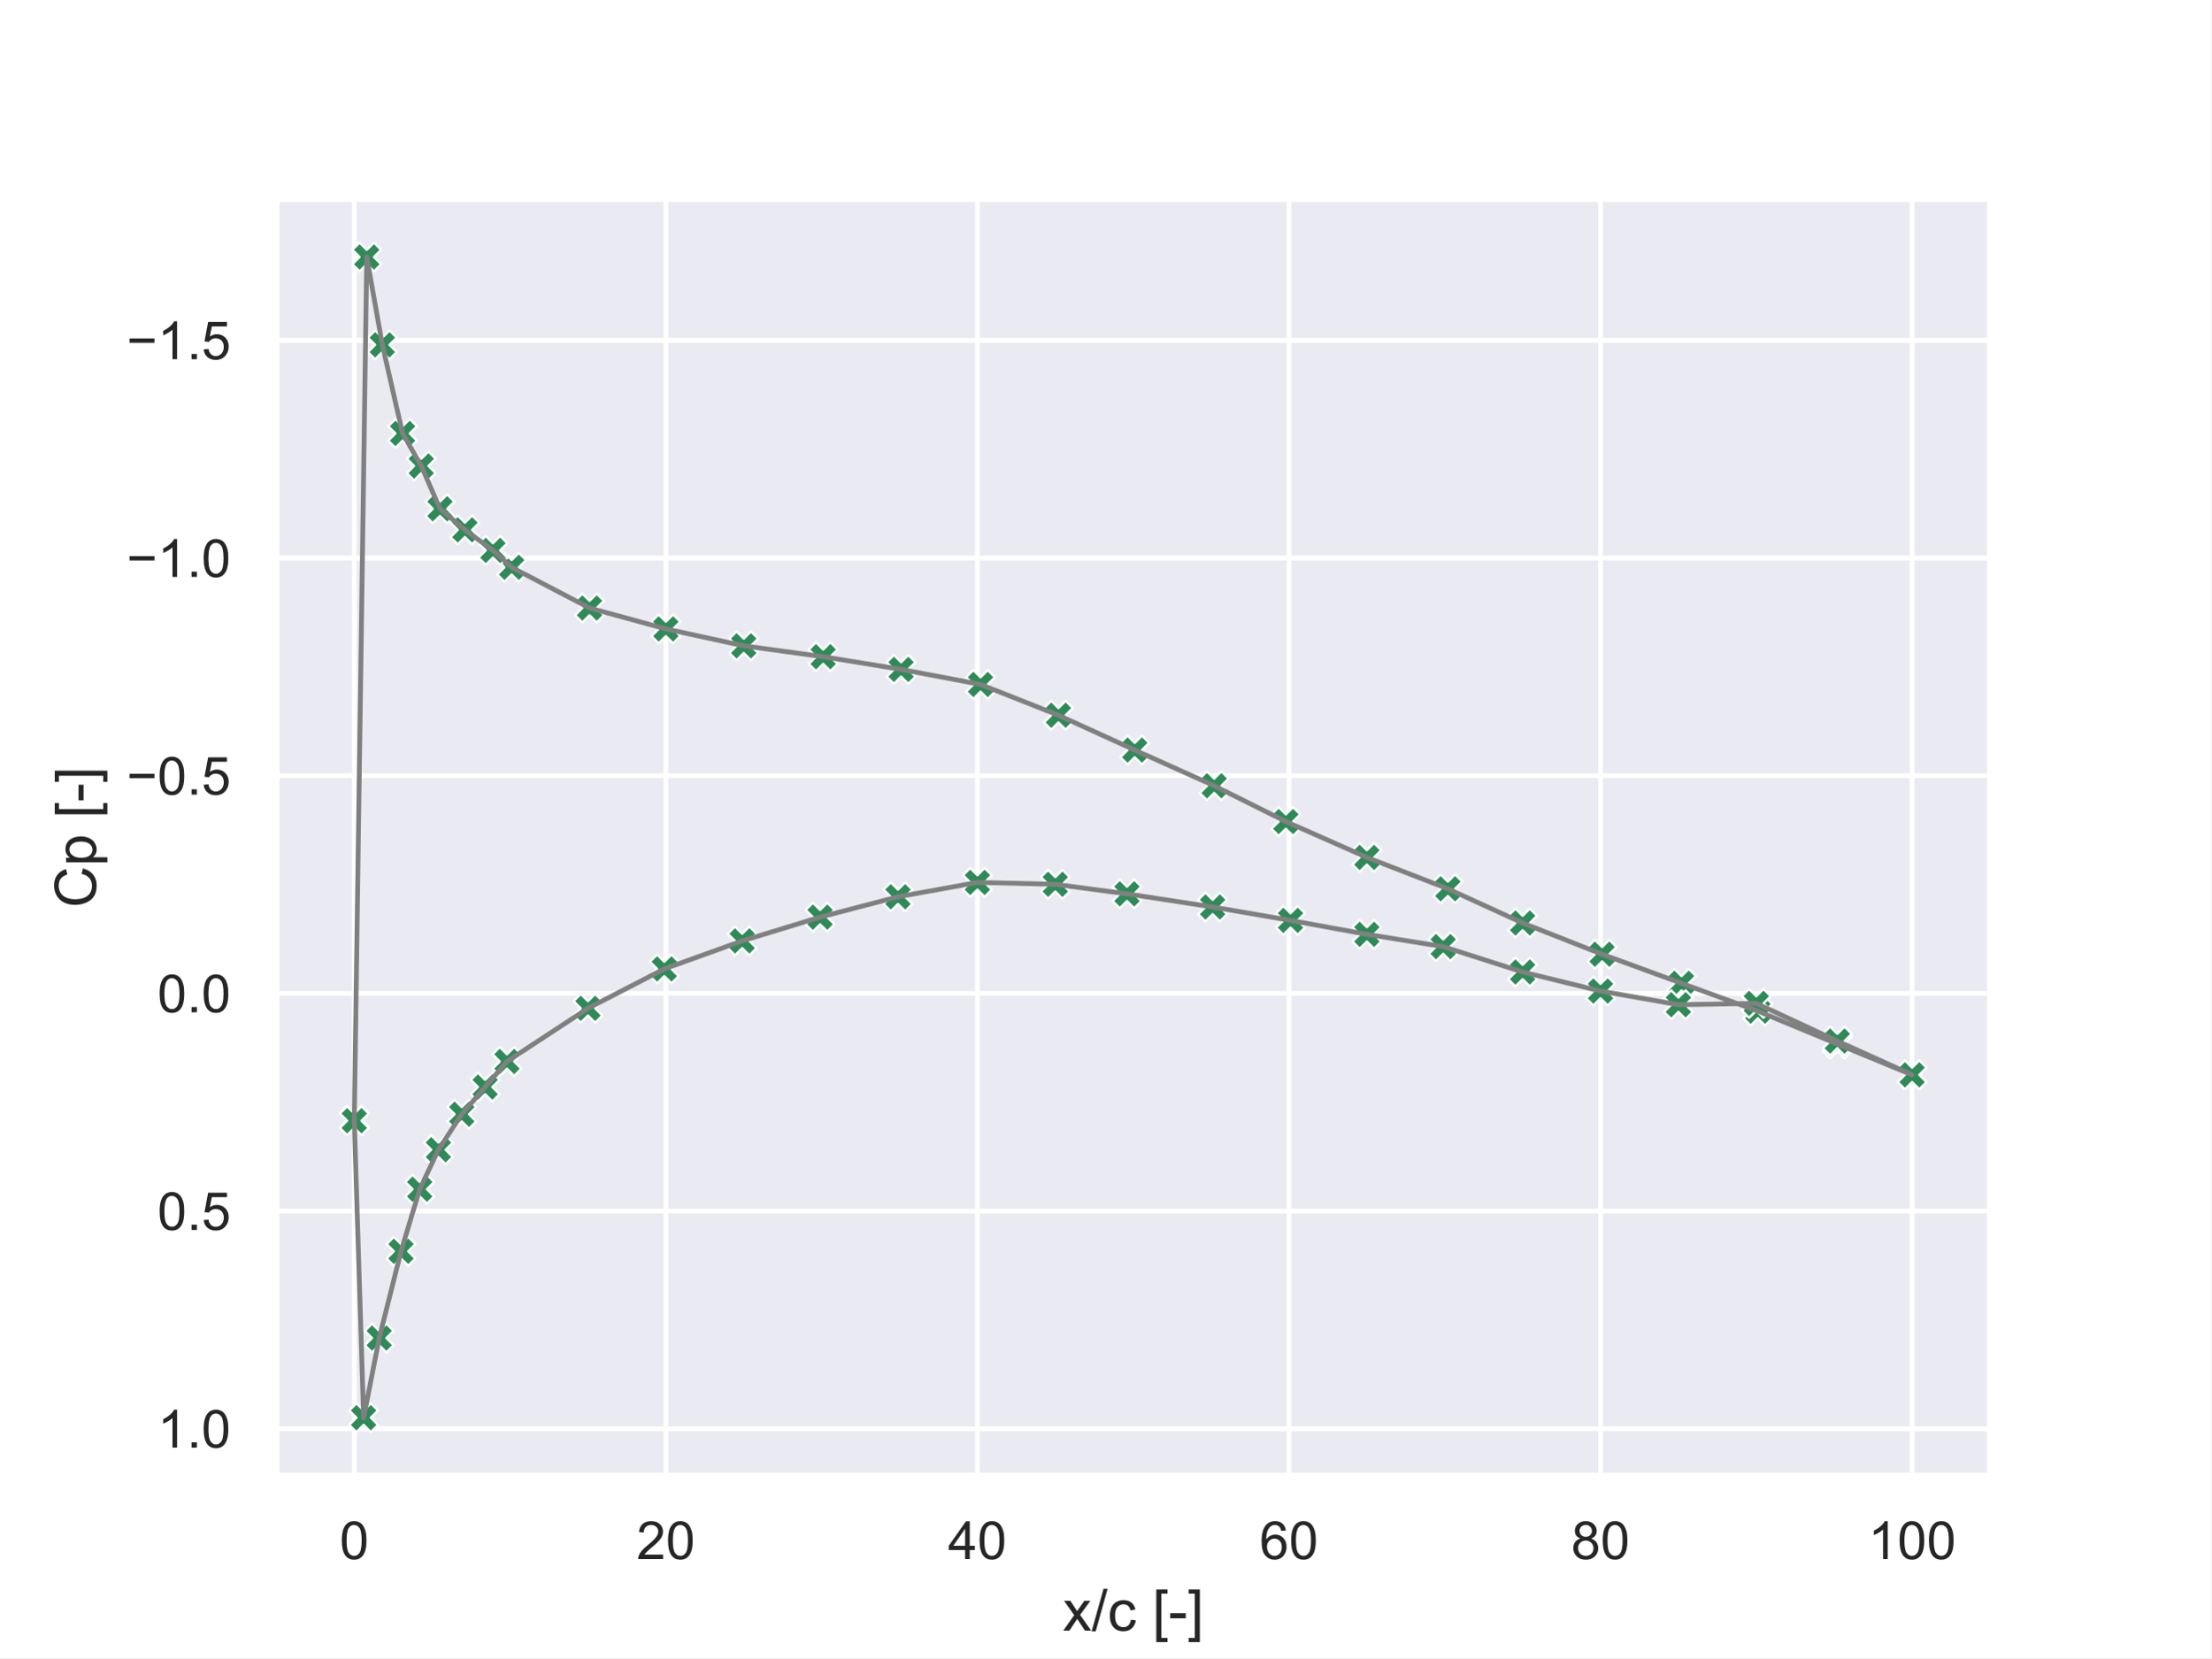
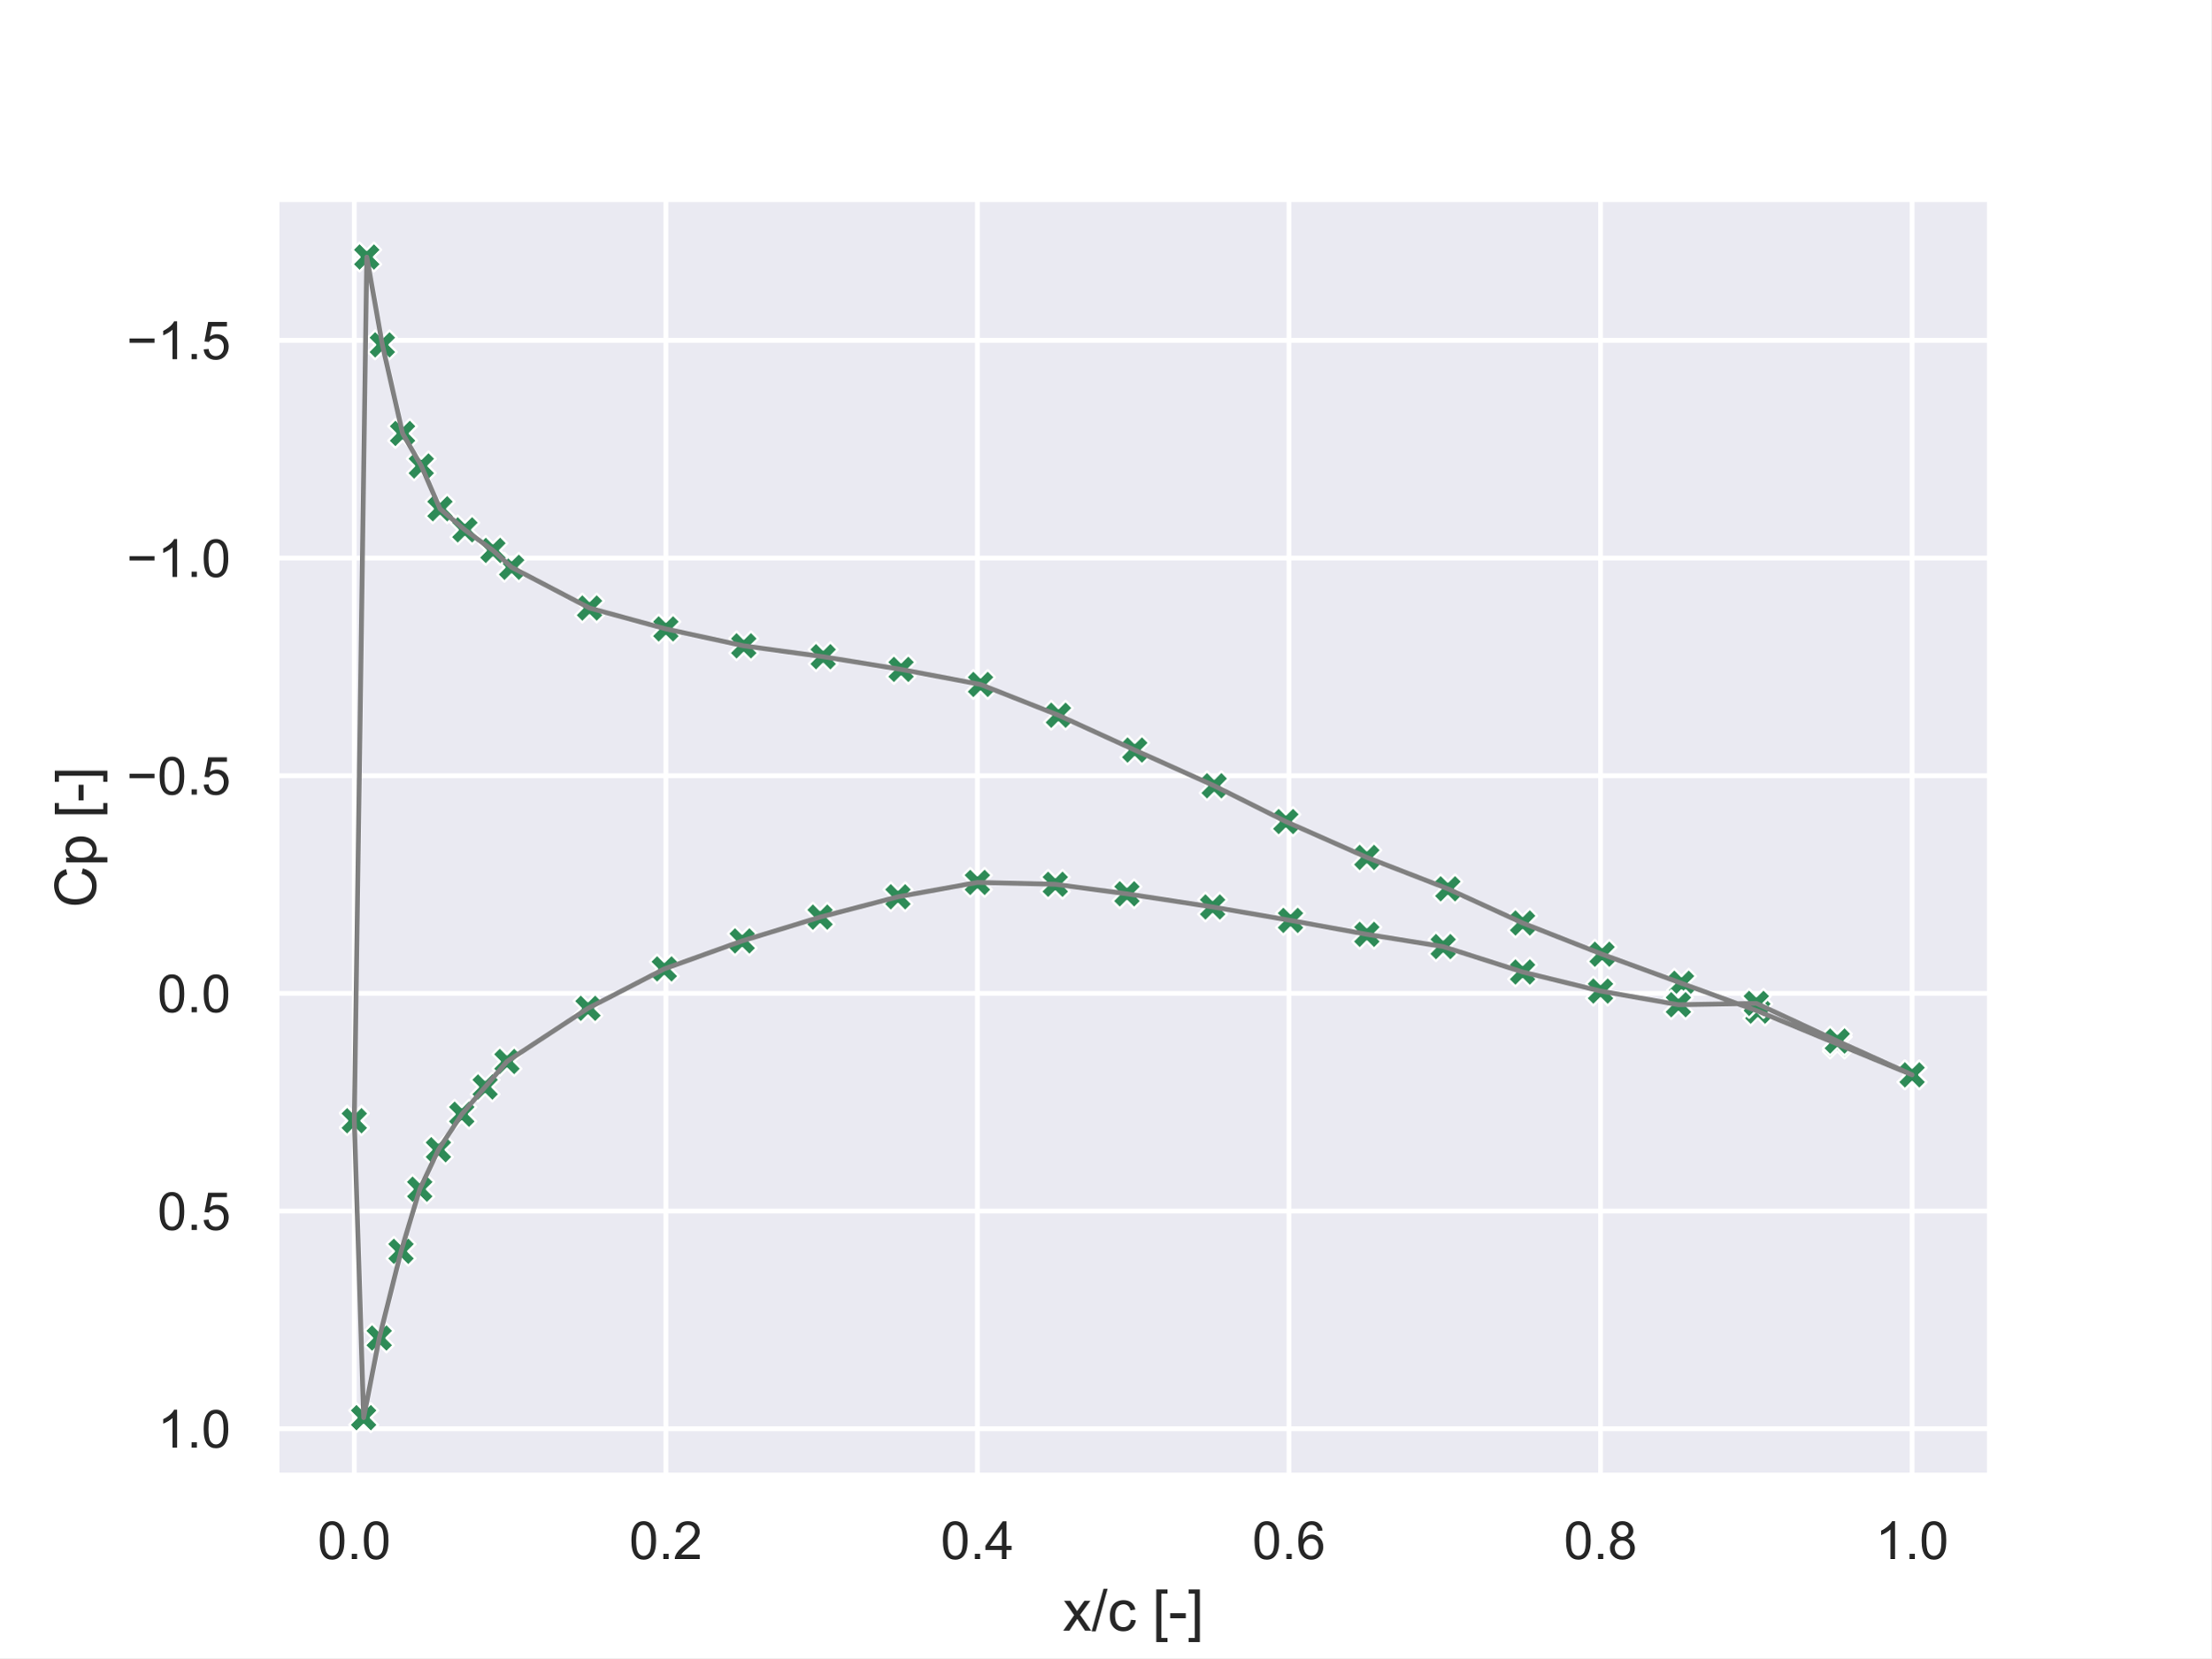
<svg xmlns="http://www.w3.org/2000/svg" xmlns:xlink="http://www.w3.org/1999/xlink" width="460.8pt" height="345.6pt" viewBox="0 0 460.8 345.6" version="1.1">
  <defs>
    <style type="text/css">*{stroke-linejoin: round; stroke-linecap: butt}</style>
  </defs>
  <g id="figure_1">
    <g id="patch_1">
      <path d="M 0 345.6  L 460.8 345.6  L 460.8 0  L 0 0  z " style="fill: #ffffff" />
    </g>
    <g id="axes_1">
      <g id="patch_2">
        <path d="M 57.6 307.584  L 414.72 307.584  L 414.72 41.472  L 57.6 41.472  z " style="fill: #eaeaf2" />
      </g>
      <g id="matplotlib.axis_1">
        <g id="xtick_1">
          <g id="line2d_1">
-             <path d="M 73.833 307.584  L 73.833 41.472  " clip-path="url(#pa70d4f3a8a)" style="fill: none; stroke: #ffffff; stroke-linecap: round" />
+             <path d="M 73.833 307.584  L 73.833 41.472  " clip-path="url(#paf6008ace0)" style="fill: none; stroke: #ffffff; stroke-linecap: round" />
          </g>
          <g id="text_1">
-             <g style="fill: #262626" transform="translate(70.77421 324.9576) scale(0.11 -0.11)">
+             <g style="fill: #262626" transform="translate(66.18773 324.9576) scale(0.11 -0.11)">
              <defs>
                <path id="ArialMT-30" d="M 266 2259  Q 266 3072 433 3567  Q 600 4063 929 4331  Q 1259 4600 1759 4600  Q 2128 4600 2406 4451  Q 2684 4303 2865 4023  Q 3047 3744 3150 3342  Q 3253 2941 3253 2259  Q 3253 1453 3087 958  Q 2922 463 2592 192  Q 2263 -78 1759 -78  Q 1097 -78 719 397  Q 266 969 266 2259  z M 844 2259  Q 844 1131 1108 757  Q 1372 384 1759 384  Q 2147 384 2411 759  Q 2675 1134 2675 2259  Q 2675 3391 2411 3762  Q 2147 4134 1753 4134  Q 1366 4134 1134 3806  Q 844 3388 844 2259  z " transform="scale(0.015625)" />
-               </defs>
-               <use xlink:href="#ArialMT-30" />
+                 <path id="ArialMT-2e" d="M 581 0  L 581 641  L 1222 641  L 1222 0  L 581 0  z " transform="scale(0.015625)" />
+               </defs>
+               <use xlink:href="#ArialMT-30" />
+               <use xlink:href="#ArialMT-2e" x="55.615" />
+               <use xlink:href="#ArialMT-30" x="83.398" />
            </g>
          </g>
        </g>
        <g id="xtick_2">
          <g id="line2d_2">
-             <path d="M 138.764 307.584  L 138.764 41.472  " clip-path="url(#pa70d4f3a8a)" style="fill: none; stroke: #ffffff; stroke-linecap: round" />
+             <path d="M 138.764 307.584  L 138.764 41.472  " clip-path="url(#paf6008ace0)" style="fill: none; stroke: #ffffff; stroke-linecap: round" />
          </g>
          <g id="text_2">
-             <g style="fill: #262626" transform="translate(132.6466 324.9576) scale(0.11 -0.11)">
+             <g style="fill: #262626" transform="translate(131.1186 324.9576) scale(0.11 -0.11)">
              <defs>
                <path id="ArialMT-32" d="M 3222 541  L 3222 0  L 194 0  Q 188 203 259 391  Q 375 700 629 1000  Q 884 1300 1366 1694  Q 2113 2306 2375 2664  Q 2638 3022 2638 3341  Q 2638 3675 2398 3904  Q 2159 4134 1775 4134  Q 1369 4134 1125 3890  Q 881 3647 878 3216  L 300 3275  Q 359 3922 746 4261  Q 1134 4600 1788 4600  Q 2447 4600 2831 4234  Q 3216 3869 3216 3328  Q 3216 3053 3103 2787  Q 2991 2522 2730 2228  Q 2469 1934 1863 1422  Q 1356 997 1212 845  Q 1069 694 975 541  L 3222 541  z " transform="scale(0.015625)" />
              </defs>
-               <use xlink:href="#ArialMT-32" />
-               <use xlink:href="#ArialMT-30" x="55.615" />
+               <use xlink:href="#ArialMT-30" />
+               <use xlink:href="#ArialMT-2e" x="55.615" />
+               <use xlink:href="#ArialMT-32" x="83.398" />
            </g>
          </g>
        </g>
        <g id="xtick_3">
          <g id="line2d_3">
-             <path d="M 203.695 307.584  L 203.695 41.472  " clip-path="url(#pa70d4f3a8a)" style="fill: none; stroke: #ffffff; stroke-linecap: round" />
+             <path d="M 203.695 307.584  L 203.695 41.472  " clip-path="url(#paf6008ace0)" style="fill: none; stroke: #ffffff; stroke-linecap: round" />
          </g>
          <g id="text_3">
-             <g style="fill: #262626" transform="translate(197.5775 324.9576) scale(0.11 -0.11)">
+             <g style="fill: #262626" transform="translate(196.0495 324.9576) scale(0.11 -0.11)">
              <defs>
                <path id="ArialMT-34" d="M 2069 0  L 2069 1097  L 81 1097  L 81 1613  L 2172 4581  L 2631 4581  L 2631 1613  L 3250 1613  L 3250 1097  L 2631 1097  L 2631 0  L 2069 0  z M 2069 1613  L 2069 3678  L 634 1613  L 2069 1613  z " transform="scale(0.015625)" />
              </defs>
-               <use xlink:href="#ArialMT-34" />
-               <use xlink:href="#ArialMT-30" x="55.615" />
+               <use xlink:href="#ArialMT-30" />
+               <use xlink:href="#ArialMT-2e" x="55.615" />
+               <use xlink:href="#ArialMT-34" x="83.398" />
            </g>
          </g>
        </g>
        <g id="xtick_4">
          <g id="line2d_4">
-             <path d="M 268.625 307.584  L 268.625 41.472  " clip-path="url(#pa70d4f3a8a)" style="fill: none; stroke: #ffffff; stroke-linecap: round" />
+             <path d="M 268.625 307.584  L 268.625 41.472  " clip-path="url(#paf6008ace0)" style="fill: none; stroke: #ffffff; stroke-linecap: round" />
          </g>
          <g id="text_4">
-             <g style="fill: #262626" transform="translate(262.5084 324.9576) scale(0.11 -0.11)">
+             <g style="fill: #262626" transform="translate(260.9805 324.9576) scale(0.11 -0.11)">
              <defs>
                <path id="ArialMT-36" d="M 3184 3459  L 2625 3416  Q 2550 3747 2413 3897  Q 2184 4138 1850 4138  Q 1581 4138 1378 3988  Q 1113 3794 959 3422  Q 806 3050 800 2363  Q 1003 2672 1297 2822  Q 1591 2972 1913 2972  Q 2475 2972 2870 2558  Q 3266 2144 3266 1488  Q 3266 1056 3080 686  Q 2894 316 2569 119  Q 2244 -78 1831 -78  Q 1128 -78 684 439  Q 241 956 241 2144  Q 241 3472 731 4075  Q 1159 4600 1884 4600  Q 2425 4600 2770 4297  Q 3116 3994 3184 3459  z M 888 1484  Q 888 1194 1011 928  Q 1134 663 1356 523  Q 1578 384 1822 384  Q 2178 384 2434 671  Q 2691 959 2691 1453  Q 2691 1928 2437 2201  Q 2184 2475 1800 2475  Q 1419 2475 1153 2201  Q 888 1928 888 1484  z " transform="scale(0.015625)" />
              </defs>
-               <use xlink:href="#ArialMT-36" />
-               <use xlink:href="#ArialMT-30" x="55.615" />
+               <use xlink:href="#ArialMT-30" />
+               <use xlink:href="#ArialMT-2e" x="55.615" />
+               <use xlink:href="#ArialMT-36" x="83.398" />
            </g>
          </g>
        </g>
        <g id="xtick_5">
          <g id="line2d_5">
-             <path d="M 333.556 307.584  L 333.556 41.472  " clip-path="url(#pa70d4f3a8a)" style="fill: none; stroke: #ffffff; stroke-linecap: round" />
+             <path d="M 333.556 307.584  L 333.556 41.472  " clip-path="url(#paf6008ace0)" style="fill: none; stroke: #ffffff; stroke-linecap: round" />
          </g>
          <g id="text_5">
-             <g style="fill: #262626" transform="translate(327.4393 324.9576) scale(0.11 -0.11)">
+             <g style="fill: #262626" transform="translate(325.9114 324.9576) scale(0.11 -0.11)">
              <defs>
                <path id="ArialMT-38" d="M 1131 2484  Q 781 2613 612 2850  Q 444 3088 444 3419  Q 444 3919 803 4259  Q 1163 4600 1759 4600  Q 2359 4600 2725 4251  Q 3091 3903 3091 3403  Q 3091 3084 2923 2848  Q 2756 2613 2416 2484  Q 2838 2347 3058 2040  Q 3278 1734 3278 1309  Q 3278 722 2862 322  Q 2447 -78 1769 -78  Q 1091 -78 675 323  Q 259 725 259 1325  Q 259 1772 486 2073  Q 713 2375 1131 2484  z M 1019 3438  Q 1019 3113 1228 2906  Q 1438 2700 1772 2700  Q 2097 2700 2305 2904  Q 2513 3109 2513 3406  Q 2513 3716 2298 3927  Q 2084 4138 1766 4138  Q 1444 4138 1231 3931  Q 1019 3725 1019 3438  z M 838 1322  Q 838 1081 952 856  Q 1066 631 1291 507  Q 1516 384 1775 384  Q 2178 384 2440 643  Q 2703 903 2703 1303  Q 2703 1709 2433 1975  Q 2163 2241 1756 2241  Q 1359 2241 1098 1978  Q 838 1716 838 1322  z " transform="scale(0.015625)" />
              </defs>
-               <use xlink:href="#ArialMT-38" />
-               <use xlink:href="#ArialMT-30" x="55.615" />
+               <use xlink:href="#ArialMT-30" />
+               <use xlink:href="#ArialMT-2e" x="55.615" />
+               <use xlink:href="#ArialMT-38" x="83.398" />
            </g>
          </g>
        </g>
        <g id="xtick_6">
          <g id="line2d_6">
-             <path d="M 398.487 307.584  L 398.487 41.472  " clip-path="url(#pa70d4f3a8a)" style="fill: none; stroke: #ffffff; stroke-linecap: round" />
+             <path d="M 398.487 307.584  L 398.487 41.472  " clip-path="url(#paf6008ace0)" style="fill: none; stroke: #ffffff; stroke-linecap: round" />
          </g>
          <g id="text_6">
-             <g style="fill: #262626" transform="translate(389.3117 324.9576) scale(0.11 -0.11)">
+             <g style="fill: #262626" transform="translate(390.8423 324.9576) scale(0.11 -0.11)">
              <defs>
                <path id="ArialMT-31" d="M 2384 0  L 1822 0  L 1822 3584  Q 1619 3391 1289 3197  Q 959 3003 697 2906  L 697 3450  Q 1169 3672 1522 3987  Q 1875 4303 2022 4600  L 2384 4600  L 2384 0  z " transform="scale(0.015625)" />
              </defs>
              <use xlink:href="#ArialMT-31" />
-               <use xlink:href="#ArialMT-30" x="55.615" />
-               <use xlink:href="#ArialMT-30" x="111.23" />
+               <use xlink:href="#ArialMT-2e" x="55.615" />
+               <use xlink:href="#ArialMT-30" x="83.398" />
            </g>
          </g>
        </g>
        <g id="text_7">
          <g style="fill: #262626" transform="translate(221.4947 339.8795) scale(0.12 -0.12)">
            <defs>
              <path id="ArialMT-78" d="M 47 0  L 1259 1725  L 138 3319  L 841 3319  L 1350 2541  Q 1494 2319 1581 2169  Q 1719 2375 1834 2534  L 2394 3319  L 3066 3319  L 1919 1756  L 3153 0  L 2463 0  L 1781 1031  L 1600 1309  L 728 0  L 47 0  z " transform="scale(0.015625)" />
              <path id="ArialMT-2f" d="M 0 -78  L 1328 4659  L 1778 4659  L 453 -78  L 0 -78  z " transform="scale(0.015625)" />
              <path id="ArialMT-63" d="M 2588 1216  L 3141 1144  Q 3050 572 2676 248  Q 2303 -75 1759 -75  Q 1078 -75 664 370  Q 250 816 250 1647  Q 250 2184 428 2587  Q 606 2991 970 3192  Q 1334 3394 1763 3394  Q 2303 3394 2647 3120  Q 2991 2847 3088 2344  L 2541 2259  Q 2463 2594 2264 2762  Q 2066 2931 1784 2931  Q 1359 2931 1093 2626  Q 828 2322 828 1663  Q 828 994 1084 691  Q 1341 388 1753 388  Q 2084 388 2306 591  Q 2528 794 2588 1216  z " transform="scale(0.015625)" />
              <path id="ArialMT-20" transform="scale(0.015625)" />
              <path id="ArialMT-5b" d="M 434 -1272  L 434 4581  L 1675 4581  L 1675 4116  L 997 4116  L 997 -806  L 1675 -806  L 1675 -1272  L 434 -1272  z " transform="scale(0.015625)" />
              <path id="ArialMT-2d" d="M 203 1375  L 203 1941  L 1931 1941  L 1931 1375  L 203 1375  z " transform="scale(0.015625)" />
              <path id="ArialMT-5d" d="M 1363 -1272  L 122 -1272  L 122 -806  L 800 -806  L 800 4116  L 122 4116  L 122 4581  L 1363 4581  L 1363 -1272  z " transform="scale(0.015625)" />
            </defs>
            <use xlink:href="#ArialMT-78" />
            <use xlink:href="#ArialMT-2f" x="50" />
            <use xlink:href="#ArialMT-63" x="77.783" />
            <use xlink:href="#ArialMT-20" x="127.783" />
            <use xlink:href="#ArialMT-5b" x="155.566" />
            <use xlink:href="#ArialMT-2d" x="183.35" />
            <use xlink:href="#ArialMT-5d" x="216.65" />
          </g>
        </g>
      </g>
      <g id="matplotlib.axis_2">
        <g id="ytick_1">
          <g id="line2d_7">
-             <path d="M 57.6 70.94  L 414.72 70.94  " clip-path="url(#pa70d4f3a8a)" style="fill: none; stroke: #ffffff; stroke-linecap: round" />
+             <path d="M 57.6 70.94  L 414.72 70.94  " clip-path="url(#paf6008ace0)" style="fill: none; stroke: #ffffff; stroke-linecap: round" />
          </g>
          <g id="text_8">
            <g style="fill: #262626" transform="translate(26.38531 74.87645) scale(0.11 -0.11)">
              <defs>
                <path id="ArialMT-2212" d="M 3381 1997  L 356 1997  L 356 2522  L 3381 2522  L 3381 1997  z " transform="scale(0.015625)" />
-                 <path id="ArialMT-2e" d="M 581 0  L 581 641  L 1222 641  L 1222 0  L 581 0  z " transform="scale(0.015625)" />
                <path id="ArialMT-35" d="M 266 1200  L 856 1250  Q 922 819 1161 601  Q 1400 384 1738 384  Q 2144 384 2425 690  Q 2706 997 2706 1503  Q 2706 1984 2436 2262  Q 2166 2541 1728 2541  Q 1456 2541 1237 2417  Q 1019 2294 894 2097  L 366 2166  L 809 4519  L 3088 4519  L 3088 3981  L 1259 3981  L 1013 2750  Q 1425 3038 1878 3038  Q 2478 3038 2890 2622  Q 3303 2206 3303 1553  Q 3303 931 2941 478  Q 2500 -78 1738 -78  Q 1113 -78 717 272  Q 322 622 266 1200  z " transform="scale(0.015625)" />
              </defs>
              <use xlink:href="#ArialMT-2212" />
              <use xlink:href="#ArialMT-31" x="58.398" />
              <use xlink:href="#ArialMT-2e" x="114.014" />
              <use xlink:href="#ArialMT-35" x="141.797" />
            </g>
          </g>
        </g>
        <g id="ytick_2">
          <g id="line2d_8">
-             <path d="M 57.6 116.311  L 414.72 116.311  " clip-path="url(#pa70d4f3a8a)" style="fill: none; stroke: #ffffff; stroke-linecap: round" />
+             <path d="M 57.6 116.311  L 414.72 116.311  " clip-path="url(#paf6008ace0)" style="fill: none; stroke: #ffffff; stroke-linecap: round" />
          </g>
          <g id="text_9">
            <g style="fill: #262626" transform="translate(26.38531 120.2474) scale(0.11 -0.11)">
              <use xlink:href="#ArialMT-2212" />
              <use xlink:href="#ArialMT-31" x="58.398" />
              <use xlink:href="#ArialMT-2e" x="114.014" />
              <use xlink:href="#ArialMT-30" x="141.797" />
            </g>
          </g>
        </g>
        <g id="ytick_3">
          <g id="line2d_9">
-             <path d="M 57.6 161.682  L 414.72 161.682  " clip-path="url(#pa70d4f3a8a)" style="fill: none; stroke: #ffffff; stroke-linecap: round" />
+             <path d="M 57.6 161.682  L 414.72 161.682  " clip-path="url(#paf6008ace0)" style="fill: none; stroke: #ffffff; stroke-linecap: round" />
          </g>
          <g id="text_10">
            <g style="fill: #262626" transform="translate(26.38531 165.6185) scale(0.11 -0.11)">
              <use xlink:href="#ArialMT-2212" />
              <use xlink:href="#ArialMT-30" x="58.398" />
              <use xlink:href="#ArialMT-2e" x="114.014" />
              <use xlink:href="#ArialMT-35" x="141.797" />
            </g>
          </g>
        </g>
        <g id="ytick_4">
          <g id="line2d_10">
-             <path d="M 57.6 207.053  L 414.72 207.053  " clip-path="url(#pa70d4f3a8a)" style="fill: none; stroke: #ffffff; stroke-linecap: round" />
+             <path d="M 57.6 207.053  L 414.72 207.053  " clip-path="url(#paf6008ace0)" style="fill: none; stroke: #ffffff; stroke-linecap: round" />
          </g>
          <g id="text_11">
            <g style="fill: #262626" transform="translate(32.81 210.9895) scale(0.11 -0.11)">
              <use xlink:href="#ArialMT-30" />
              <use xlink:href="#ArialMT-2e" x="55.615" />
              <use xlink:href="#ArialMT-30" x="83.398" />
            </g>
          </g>
        </g>
        <g id="ytick_5">
          <g id="line2d_11">
-             <path d="M 57.6 252.424  L 414.72 252.424  " clip-path="url(#pa70d4f3a8a)" style="fill: none; stroke: #ffffff; stroke-linecap: round" />
+             <path d="M 57.6 252.424  L 414.72 252.424  " clip-path="url(#paf6008ace0)" style="fill: none; stroke: #ffffff; stroke-linecap: round" />
          </g>
          <g id="text_12">
            <g style="fill: #262626" transform="translate(32.81 256.3605) scale(0.11 -0.11)">
              <use xlink:href="#ArialMT-30" />
              <use xlink:href="#ArialMT-2e" x="55.615" />
              <use xlink:href="#ArialMT-35" x="83.398" />
            </g>
          </g>
        </g>
        <g id="ytick_6">
          <g id="line2d_12">
-             <path d="M 57.6 297.795  L 414.72 297.795  " clip-path="url(#pa70d4f3a8a)" style="fill: none; stroke: #ffffff; stroke-linecap: round" />
+             <path d="M 57.6 297.795  L 414.72 297.795  " clip-path="url(#paf6008ace0)" style="fill: none; stroke: #ffffff; stroke-linecap: round" />
          </g>
          <g id="text_13">
            <g style="fill: #262626" transform="translate(32.81 301.7315) scale(0.11 -0.11)">
              <use xlink:href="#ArialMT-31" />
              <use xlink:href="#ArialMT-2e" x="55.615" />
              <use xlink:href="#ArialMT-30" x="83.398" />
            </g>
          </g>
        </g>
        <g id="text_14">
          <g style="fill: #262626" transform="translate(20.00031 189.1961) rotate(-90) scale(0.12 -0.12)">
            <defs>
              <path id="ArialMT-43" d="M 3763 1606  L 4369 1453  Q 4178 706 3683 314  Q 3188 -78 2472 -78  Q 1731 -78 1267 223  Q 803 525 561 1097  Q 319 1669 319 2325  Q 319 3041 592 3573  Q 866 4106 1370 4382  Q 1875 4659 2481 4659  Q 3169 4659 3637 4309  Q 4106 3959 4291 3325  L 3694 3184  Q 3534 3684 3231 3912  Q 2928 4141 2469 4141  Q 1941 4141 1586 3887  Q 1231 3634 1087 3207  Q 944 2781 944 2328  Q 944 1744 1114 1308  Q 1284 872 1643 656  Q 2003 441 2422 441  Q 2931 441 3284 734  Q 3638 1028 3763 1606  z " transform="scale(0.015625)" />
              <path id="ArialMT-70" d="M 422 -1272  L 422 3319  L 934 3319  L 934 2888  Q 1116 3141 1344 3267  Q 1572 3394 1897 3394  Q 2322 3394 2647 3175  Q 2972 2956 3137 2557  Q 3303 2159 3303 1684  Q 3303 1175 3120 767  Q 2938 359 2589 142  Q 2241 -75 1856 -75  Q 1575 -75 1351 44  Q 1128 163 984 344  L 984 -1272  L 422 -1272  z M 931 1641  Q 931 1000 1190 694  Q 1450 388 1819 388  Q 2194 388 2461 705  Q 2728 1022 2728 1688  Q 2728 2322 2467 2637  Q 2206 2953 1844 2953  Q 1484 2953 1207 2617  Q 931 2281 931 1641  z " transform="scale(0.015625)" />
            </defs>
            <use xlink:href="#ArialMT-43" />
            <use xlink:href="#ArialMT-70" x="72.217" />
            <use xlink:href="#ArialMT-20" x="127.832" />
            <use xlink:href="#ArialMT-5b" x="155.615" />
            <use xlink:href="#ArialMT-2d" x="183.398" />
            <use xlink:href="#ArialMT-5d" x="216.699" />
          </g>
        </g>
      </g>
      <g id="PathCollection_1">
        <defs>
-           <path id="m1926eea6fa" d="M -1.5 3  L 0 1.5  L 1.5 3  L 3 1.5  L 1.5 0  L 3 -1.5  L 1.5 -3  L 0 -1.5  L -1.5 -3  L -3 -1.5  L -1.5 0  L -3 1.5  z " style="stroke: #ffffff; stroke-width: 0.48" />
+           <path id="md3f6708fdf" d="M -1.5 3  L 0 1.5  L 1.5 3  L 3 1.5  L 1.5 0  L 3 -1.5  L 1.5 -3  L 0 -1.5  L -1.5 -3  L -3 -1.5  L -1.5 0  L -3 1.5  z " style="stroke: #ffffff; stroke-width: 0.48" />
        </defs>
-         <g clip-path="url(#pa70d4f3a8a)">
-           <use xlink:href="#m1926eea6fa" x="398.487" y="224.034" style="fill: #2e8b57; stroke: #ffffff; stroke-width: 0.48" />
-           <use xlink:href="#m1926eea6fa" x="382.904" y="217.609" style="fill: #2e8b57; stroke: #ffffff; stroke-width: 0.48" />
-           <use xlink:href="#m1926eea6fa" x="366.346" y="210.747" style="fill: #2e8b57; stroke: #ffffff; stroke-width: 0.48" />
-           <use xlink:href="#m1926eea6fa" x="350.438" y="204.949" style="fill: #2e8b57; stroke: #ffffff; stroke-width: 0.48" />
-           <use xlink:href="#m1926eea6fa" x="333.881" y="198.891" style="fill: #2e8b57; stroke: #ffffff; stroke-width: 0.48" />
-           <use xlink:href="#m1926eea6fa" x="317.324" y="192.383" style="fill: #2e8b57; stroke: #ffffff; stroke-width: 0.48" />
-           <use xlink:href="#m1926eea6fa" x="301.74" y="185.256" style="fill: #2e8b57; stroke: #ffffff; stroke-width: 0.48" />
-           <use xlink:href="#m1926eea6fa" x="284.858" y="178.711" style="fill: #2e8b57; stroke: #ffffff; stroke-width: 0.48" />
-           <use xlink:href="#m1926eea6fa" x="267.976" y="171.239" style="fill: #2e8b57; stroke: #ffffff; stroke-width: 0.48" />
-           <use xlink:href="#m1926eea6fa" x="253.042" y="163.781" style="fill: #2e8b57; stroke: #ffffff; stroke-width: 0.48" />
-           <use xlink:href="#m1926eea6fa" x="236.485" y="156.332" style="fill: #2e8b57; stroke: #ffffff; stroke-width: 0.48" />
-           <use xlink:href="#m1926eea6fa" x="220.577" y="149.075" style="fill: #2e8b57; stroke: #ffffff; stroke-width: 0.48" />
-           <use xlink:href="#m1926eea6fa" x="204.344" y="142.662" style="fill: #2e8b57; stroke: #ffffff; stroke-width: 0.48" />
-           <use xlink:href="#m1926eea6fa" x="187.786" y="139.523" style="fill: #2e8b57; stroke: #ffffff; stroke-width: 0.48" />
-           <use xlink:href="#m1926eea6fa" x="171.554" y="136.879" style="fill: #2e8b57; stroke: #ffffff; stroke-width: 0.48" />
-           <use xlink:href="#m1926eea6fa" x="154.996" y="134.609" style="fill: #2e8b57; stroke: #ffffff; stroke-width: 0.48" />
-           <use xlink:href="#m1926eea6fa" x="138.764" y="131.082" style="fill: #2e8b57; stroke: #ffffff; stroke-width: 0.48" />
-           <use xlink:href="#m1926eea6fa" x="122.856" y="126.73" style="fill: #2e8b57; stroke: #ffffff; stroke-width: 0.48" />
-           <use xlink:href="#m1926eea6fa" x="106.623" y="118.239" style="fill: #2e8b57; stroke: #ffffff; stroke-width: 0.48" />
-           <use xlink:href="#m1926eea6fa" x="102.727" y="114.719" style="fill: #2e8b57; stroke: #ffffff; stroke-width: 0.48" />
-           <use xlink:href="#m1926eea6fa" x="96.883" y="110.439" style="fill: #2e8b57; stroke: #ffffff; stroke-width: 0.48" />
-           <use xlink:href="#m1926eea6fa" x="91.689" y="106.045" style="fill: #2e8b57; stroke: #ffffff; stroke-width: 0.48" />
-           <use xlink:href="#m1926eea6fa" x="87.793" y="97.116" style="fill: #2e8b57; stroke: #ffffff; stroke-width: 0.48" />
-           <use xlink:href="#m1926eea6fa" x="83.897" y="90.342" style="fill: #2e8b57; stroke: #ffffff; stroke-width: 0.48" />
-           <use xlink:href="#m1926eea6fa" x="79.677" y="71.872" style="fill: #2e8b57; stroke: #ffffff; stroke-width: 0.48" />
-           <use xlink:href="#m1926eea6fa" x="76.43" y="53.568" style="fill: #2e8b57; stroke: #ffffff; stroke-width: 0.48" />
-           <use xlink:href="#m1926eea6fa" x="73.833" y="233.482" style="fill: #2e8b57; stroke: #ffffff; stroke-width: 0.48" />
-           <use xlink:href="#m1926eea6fa" x="73.833" y="233.596" style="fill: #2e8b57; stroke: #ffffff; stroke-width: 0.48" />
-           <use xlink:href="#m1926eea6fa" x="75.781" y="295.488" style="fill: #2e8b57; stroke: #ffffff; stroke-width: 0.48" />
-           <use xlink:href="#m1926eea6fa" x="79.027" y="278.891" style="fill: #2e8b57; stroke: #ffffff; stroke-width: 0.48" />
-           <use xlink:href="#m1926eea6fa" x="83.572" y="260.809" style="fill: #2e8b57; stroke: #ffffff; stroke-width: 0.48" />
-           <use xlink:href="#m1926eea6fa" x="87.468" y="247.868" style="fill: #2e8b57; stroke: #ffffff; stroke-width: 0.48" />
-           <use xlink:href="#m1926eea6fa" x="91.364" y="239.643" style="fill: #2e8b57; stroke: #ffffff; stroke-width: 0.48" />
-           <use xlink:href="#m1926eea6fa" x="96.234" y="232.24" style="fill: #2e8b57; stroke: #ffffff; stroke-width: 0.48" />
-           <use xlink:href="#m1926eea6fa" x="101.104" y="226.569" style="fill: #2e8b57; stroke: #ffffff; stroke-width: 0.48" />
-           <use xlink:href="#m1926eea6fa" x="105.649" y="221.25" style="fill: #2e8b57; stroke: #ffffff; stroke-width: 0.48" />
-           <use xlink:href="#m1926eea6fa" x="122.531" y="210.168" style="fill: #2e8b57; stroke: #ffffff; stroke-width: 0.48" />
-           <use xlink:href="#m1926eea6fa" x="138.439" y="201.953" style="fill: #2e8b57; stroke: #ffffff; stroke-width: 0.48" />
-           <use xlink:href="#m1926eea6fa" x="154.672" y="196.116" style="fill: #2e8b57; stroke: #ffffff; stroke-width: 0.48" />
-           <use xlink:href="#m1926eea6fa" x="170.904" y="191.159" style="fill: #2e8b57; stroke: #ffffff; stroke-width: 0.48" />
-           <use xlink:href="#m1926eea6fa" x="187.137" y="186.92" style="fill: #2e8b57; stroke: #ffffff; stroke-width: 0.48" />
-           <use xlink:href="#m1926eea6fa" x="203.695" y="183.922" style="fill: #2e8b57; stroke: #ffffff; stroke-width: 0.48" />
-           <use xlink:href="#m1926eea6fa" x="219.927" y="184.314" style="fill: #2e8b57; stroke: #ffffff; stroke-width: 0.48" />
-           <use xlink:href="#m1926eea6fa" x="234.861" y="186.303" style="fill: #2e8b57; stroke: #ffffff; stroke-width: 0.48" />
-           <use xlink:href="#m1926eea6fa" x="252.717" y="189.043" style="fill: #2e8b57; stroke: #ffffff; stroke-width: 0.48" />
-           <use xlink:href="#m1926eea6fa" x="268.95" y="191.84" style="fill: #2e8b57; stroke: #ffffff; stroke-width: 0.48" />
-           <use xlink:href="#m1926eea6fa" x="284.858" y="194.743" style="fill: #2e8b57; stroke: #ffffff; stroke-width: 0.48" />
-           <use xlink:href="#m1926eea6fa" x="300.766" y="197.304" style="fill: #2e8b57; stroke: #ffffff; stroke-width: 0.48" />
-           <use xlink:href="#m1926eea6fa" x="317.324" y="202.597" style="fill: #2e8b57; stroke: #ffffff; stroke-width: 0.48" />
-           <use xlink:href="#m1926eea6fa" x="333.556" y="206.57" style="fill: #2e8b57; stroke: #ffffff; stroke-width: 0.48" />
-           <use xlink:href="#m1926eea6fa" x="349.789" y="209.416" style="fill: #2e8b57; stroke: #ffffff; stroke-width: 0.48" />
-           <use xlink:href="#m1926eea6fa" x="366.022" y="209.136" style="fill: #2e8b57; stroke: #ffffff; stroke-width: 0.48" />
-           <use xlink:href="#m1926eea6fa" x="382.904" y="216.984" style="fill: #2e8b57; stroke: #ffffff; stroke-width: 0.48" />
-           <use xlink:href="#m1926eea6fa" x="398.487" y="224.034" style="fill: #2e8b57; stroke: #ffffff; stroke-width: 0.48" />
+         <g clip-path="url(#paf6008ace0)">
+           <use xlink:href="#md3f6708fdf" x="398.487" y="224.034" style="fill: #2e8b57; stroke: #ffffff; stroke-width: 0.48" />
+           <use xlink:href="#md3f6708fdf" x="382.904" y="217.609" style="fill: #2e8b57; stroke: #ffffff; stroke-width: 0.48" />
+           <use xlink:href="#md3f6708fdf" x="366.346" y="210.747" style="fill: #2e8b57; stroke: #ffffff; stroke-width: 0.48" />
+           <use xlink:href="#md3f6708fdf" x="350.438" y="204.949" style="fill: #2e8b57; stroke: #ffffff; stroke-width: 0.48" />
+           <use xlink:href="#md3f6708fdf" x="333.881" y="198.891" style="fill: #2e8b57; stroke: #ffffff; stroke-width: 0.48" />
+           <use xlink:href="#md3f6708fdf" x="317.324" y="192.383" style="fill: #2e8b57; stroke: #ffffff; stroke-width: 0.48" />
+           <use xlink:href="#md3f6708fdf" x="301.74" y="185.256" style="fill: #2e8b57; stroke: #ffffff; stroke-width: 0.48" />
+           <use xlink:href="#md3f6708fdf" x="284.858" y="178.711" style="fill: #2e8b57; stroke: #ffffff; stroke-width: 0.48" />
+           <use xlink:href="#md3f6708fdf" x="267.976" y="171.239" style="fill: #2e8b57; stroke: #ffffff; stroke-width: 0.48" />
+           <use xlink:href="#md3f6708fdf" x="253.042" y="163.781" style="fill: #2e8b57; stroke: #ffffff; stroke-width: 0.48" />
+           <use xlink:href="#md3f6708fdf" x="236.485" y="156.332" style="fill: #2e8b57; stroke: #ffffff; stroke-width: 0.48" />
+           <use xlink:href="#md3f6708fdf" x="220.577" y="149.075" style="fill: #2e8b57; stroke: #ffffff; stroke-width: 0.48" />
+           <use xlink:href="#md3f6708fdf" x="204.344" y="142.662" style="fill: #2e8b57; stroke: #ffffff; stroke-width: 0.48" />
+           <use xlink:href="#md3f6708fdf" x="187.786" y="139.523" style="fill: #2e8b57; stroke: #ffffff; stroke-width: 0.48" />
+           <use xlink:href="#md3f6708fdf" x="171.554" y="136.879" style="fill: #2e8b57; stroke: #ffffff; stroke-width: 0.48" />
+           <use xlink:href="#md3f6708fdf" x="154.996" y="134.609" style="fill: #2e8b57; stroke: #ffffff; stroke-width: 0.48" />
+           <use xlink:href="#md3f6708fdf" x="138.764" y="131.082" style="fill: #2e8b57; stroke: #ffffff; stroke-width: 0.48" />
+           <use xlink:href="#md3f6708fdf" x="122.856" y="126.73" style="fill: #2e8b57; stroke: #ffffff; stroke-width: 0.48" />
+           <use xlink:href="#md3f6708fdf" x="106.623" y="118.239" style="fill: #2e8b57; stroke: #ffffff; stroke-width: 0.48" />
+           <use xlink:href="#md3f6708fdf" x="102.727" y="114.719" style="fill: #2e8b57; stroke: #ffffff; stroke-width: 0.48" />
+           <use xlink:href="#md3f6708fdf" x="96.883" y="110.439" style="fill: #2e8b57; stroke: #ffffff; stroke-width: 0.48" />
+           <use xlink:href="#md3f6708fdf" x="91.689" y="106.045" style="fill: #2e8b57; stroke: #ffffff; stroke-width: 0.48" />
+           <use xlink:href="#md3f6708fdf" x="87.793" y="97.116" style="fill: #2e8b57; stroke: #ffffff; stroke-width: 0.48" />
+           <use xlink:href="#md3f6708fdf" x="83.897" y="90.342" style="fill: #2e8b57; stroke: #ffffff; stroke-width: 0.48" />
+           <use xlink:href="#md3f6708fdf" x="79.677" y="71.872" style="fill: #2e8b57; stroke: #ffffff; stroke-width: 0.48" />
+           <use xlink:href="#md3f6708fdf" x="76.43" y="53.568" style="fill: #2e8b57; stroke: #ffffff; stroke-width: 0.48" />
+           <use xlink:href="#md3f6708fdf" x="73.833" y="233.482" style="fill: #2e8b57; stroke: #ffffff; stroke-width: 0.48" />
+           <use xlink:href="#md3f6708fdf" x="73.833" y="233.596" style="fill: #2e8b57; stroke: #ffffff; stroke-width: 0.48" />
+           <use xlink:href="#md3f6708fdf" x="75.781" y="295.488" style="fill: #2e8b57; stroke: #ffffff; stroke-width: 0.48" />
+           <use xlink:href="#md3f6708fdf" x="79.027" y="278.891" style="fill: #2e8b57; stroke: #ffffff; stroke-width: 0.48" />
+           <use xlink:href="#md3f6708fdf" x="83.572" y="260.809" style="fill: #2e8b57; stroke: #ffffff; stroke-width: 0.48" />
+           <use xlink:href="#md3f6708fdf" x="87.468" y="247.868" style="fill: #2e8b57; stroke: #ffffff; stroke-width: 0.48" />
+           <use xlink:href="#md3f6708fdf" x="91.364" y="239.643" style="fill: #2e8b57; stroke: #ffffff; stroke-width: 0.48" />
+           <use xlink:href="#md3f6708fdf" x="96.234" y="232.24" style="fill: #2e8b57; stroke: #ffffff; stroke-width: 0.48" />
+           <use xlink:href="#md3f6708fdf" x="101.104" y="226.569" style="fill: #2e8b57; stroke: #ffffff; stroke-width: 0.48" />
+           <use xlink:href="#md3f6708fdf" x="105.649" y="221.25" style="fill: #2e8b57; stroke: #ffffff; stroke-width: 0.48" />
+           <use xlink:href="#md3f6708fdf" x="122.531" y="210.168" style="fill: #2e8b57; stroke: #ffffff; stroke-width: 0.48" />
+           <use xlink:href="#md3f6708fdf" x="138.439" y="201.953" style="fill: #2e8b57; stroke: #ffffff; stroke-width: 0.48" />
+           <use xlink:href="#md3f6708fdf" x="154.672" y="196.116" style="fill: #2e8b57; stroke: #ffffff; stroke-width: 0.48" />
+           <use xlink:href="#md3f6708fdf" x="170.904" y="191.159" style="fill: #2e8b57; stroke: #ffffff; stroke-width: 0.48" />
+           <use xlink:href="#md3f6708fdf" x="187.137" y="186.92" style="fill: #2e8b57; stroke: #ffffff; stroke-width: 0.48" />
+           <use xlink:href="#md3f6708fdf" x="203.695" y="183.922" style="fill: #2e8b57; stroke: #ffffff; stroke-width: 0.48" />
+           <use xlink:href="#md3f6708fdf" x="219.927" y="184.314" style="fill: #2e8b57; stroke: #ffffff; stroke-width: 0.48" />
+           <use xlink:href="#md3f6708fdf" x="234.861" y="186.303" style="fill: #2e8b57; stroke: #ffffff; stroke-width: 0.48" />
+           <use xlink:href="#md3f6708fdf" x="252.717" y="189.043" style="fill: #2e8b57; stroke: #ffffff; stroke-width: 0.48" />
+           <use xlink:href="#md3f6708fdf" x="268.95" y="191.84" style="fill: #2e8b57; stroke: #ffffff; stroke-width: 0.48" />
+           <use xlink:href="#md3f6708fdf" x="284.858" y="194.743" style="fill: #2e8b57; stroke: #ffffff; stroke-width: 0.48" />
+           <use xlink:href="#md3f6708fdf" x="300.766" y="197.304" style="fill: #2e8b57; stroke: #ffffff; stroke-width: 0.48" />
+           <use xlink:href="#md3f6708fdf" x="317.324" y="202.597" style="fill: #2e8b57; stroke: #ffffff; stroke-width: 0.48" />
+           <use xlink:href="#md3f6708fdf" x="333.556" y="206.57" style="fill: #2e8b57; stroke: #ffffff; stroke-width: 0.48" />
+           <use xlink:href="#md3f6708fdf" x="349.789" y="209.416" style="fill: #2e8b57; stroke: #ffffff; stroke-width: 0.48" />
+           <use xlink:href="#md3f6708fdf" x="366.022" y="209.136" style="fill: #2e8b57; stroke: #ffffff; stroke-width: 0.48" />
+           <use xlink:href="#md3f6708fdf" x="382.904" y="216.984" style="fill: #2e8b57; stroke: #ffffff; stroke-width: 0.48" />
+           <use xlink:href="#md3f6708fdf" x="398.487" y="224.034" style="fill: #2e8b57; stroke: #ffffff; stroke-width: 0.48" />
        </g>
      </g>
      <g id="line2d_13">
-         <path d="M 398.487 224.034  L 382.904 217.609  L 366.346 210.747  L 350.438 204.949  L 333.881 198.891  L 317.324 192.383  L 301.74 185.256  L 284.858 178.711  L 267.976 171.239  L 253.042 163.781  L 236.485 156.332  L 220.577 149.075  L 204.344 142.662  L 187.786 139.523  L 171.554 136.879  L 154.996 134.609  L 138.764 131.082  L 122.856 126.73  L 106.623 118.239  L 102.727 114.719  L 96.883 110.439  L 91.689 106.045  L 87.793 97.116  L 83.897 90.342  L 79.677 71.872  L 76.43 53.568  L 73.833 233.482  L 73.833 233.596  L 75.781 295.488  L 79.027 278.891  L 83.572 260.809  L 87.468 247.868  L 91.364 239.643  L 96.234 232.24  L 101.104 226.569  L 105.649 221.25  L 122.531 210.168  L 138.439 201.953  L 154.672 196.116  L 170.904 191.159  L 187.137 186.92  L 203.695 183.922  L 219.927 184.314  L 234.861 186.303  L 252.717 189.043  L 268.95 191.84  L 284.858 194.743  L 300.766 197.304  L 317.324 202.597  L 333.556 206.57  L 349.789 209.416  L 366.022 209.136  L 382.904 216.984  L 398.487 224.034  " clip-path="url(#pa70d4f3a8a)" style="fill: none; stroke: #808080; stroke-linecap: round" />
+         <path d="M 398.487 224.034  L 382.904 217.609  L 366.346 210.747  L 350.438 204.949  L 333.881 198.891  L 317.324 192.383  L 301.74 185.256  L 284.858 178.711  L 267.976 171.239  L 253.042 163.781  L 236.485 156.332  L 220.577 149.075  L 204.344 142.662  L 187.786 139.523  L 171.554 136.879  L 154.996 134.609  L 138.764 131.082  L 122.856 126.73  L 106.623 118.239  L 102.727 114.719  L 96.883 110.439  L 91.689 106.045  L 87.793 97.116  L 83.897 90.342  L 79.677 71.872  L 76.43 53.568  L 73.833 233.482  L 73.833 233.596  L 75.781 295.488  L 79.027 278.891  L 83.572 260.809  L 87.468 247.868  L 91.364 239.643  L 96.234 232.24  L 101.104 226.569  L 105.649 221.25  L 122.531 210.168  L 138.439 201.953  L 154.672 196.116  L 170.904 191.159  L 187.137 186.92  L 203.695 183.922  L 219.927 184.314  L 234.861 186.303  L 252.717 189.043  L 268.95 191.84  L 284.858 194.743  L 300.766 197.304  L 317.324 202.597  L 333.556 206.57  L 349.789 209.416  L 366.022 209.136  L 382.904 216.984  L 398.487 224.034  " clip-path="url(#paf6008ace0)" style="fill: none; stroke: #808080; stroke-linecap: round" />
      </g>
      <g id="patch_3">
        <path d="M 57.6 307.584  L 57.6 41.472  " style="fill: none; stroke: #ffffff; stroke-width: 1.25; stroke-linejoin: miter; stroke-linecap: square" />
      </g>
      <g id="patch_4">
        <path d="M 414.72 307.584  L 414.72 41.472  " style="fill: none; stroke: #ffffff; stroke-width: 1.25; stroke-linejoin: miter; stroke-linecap: square" />
      </g>
      <g id="patch_5">
        <path d="M 57.6 307.584  L 414.72 307.584  " style="fill: none; stroke: #ffffff; stroke-width: 1.25; stroke-linejoin: miter; stroke-linecap: square" />
      </g>
      <g id="patch_6">
        <path d="M 57.6 41.472  L 414.72 41.472  " style="fill: none; stroke: #ffffff; stroke-width: 1.25; stroke-linejoin: miter; stroke-linecap: square" />
      </g>
    </g>
  </g>
  <defs>
-     <clipPath id="pa70d4f3a8a">
+     <clipPath id="paf6008ace0">
      <rect x="57.6" y="41.472" width="357.12" height="266.112" />
    </clipPath>
  </defs>
</svg>
